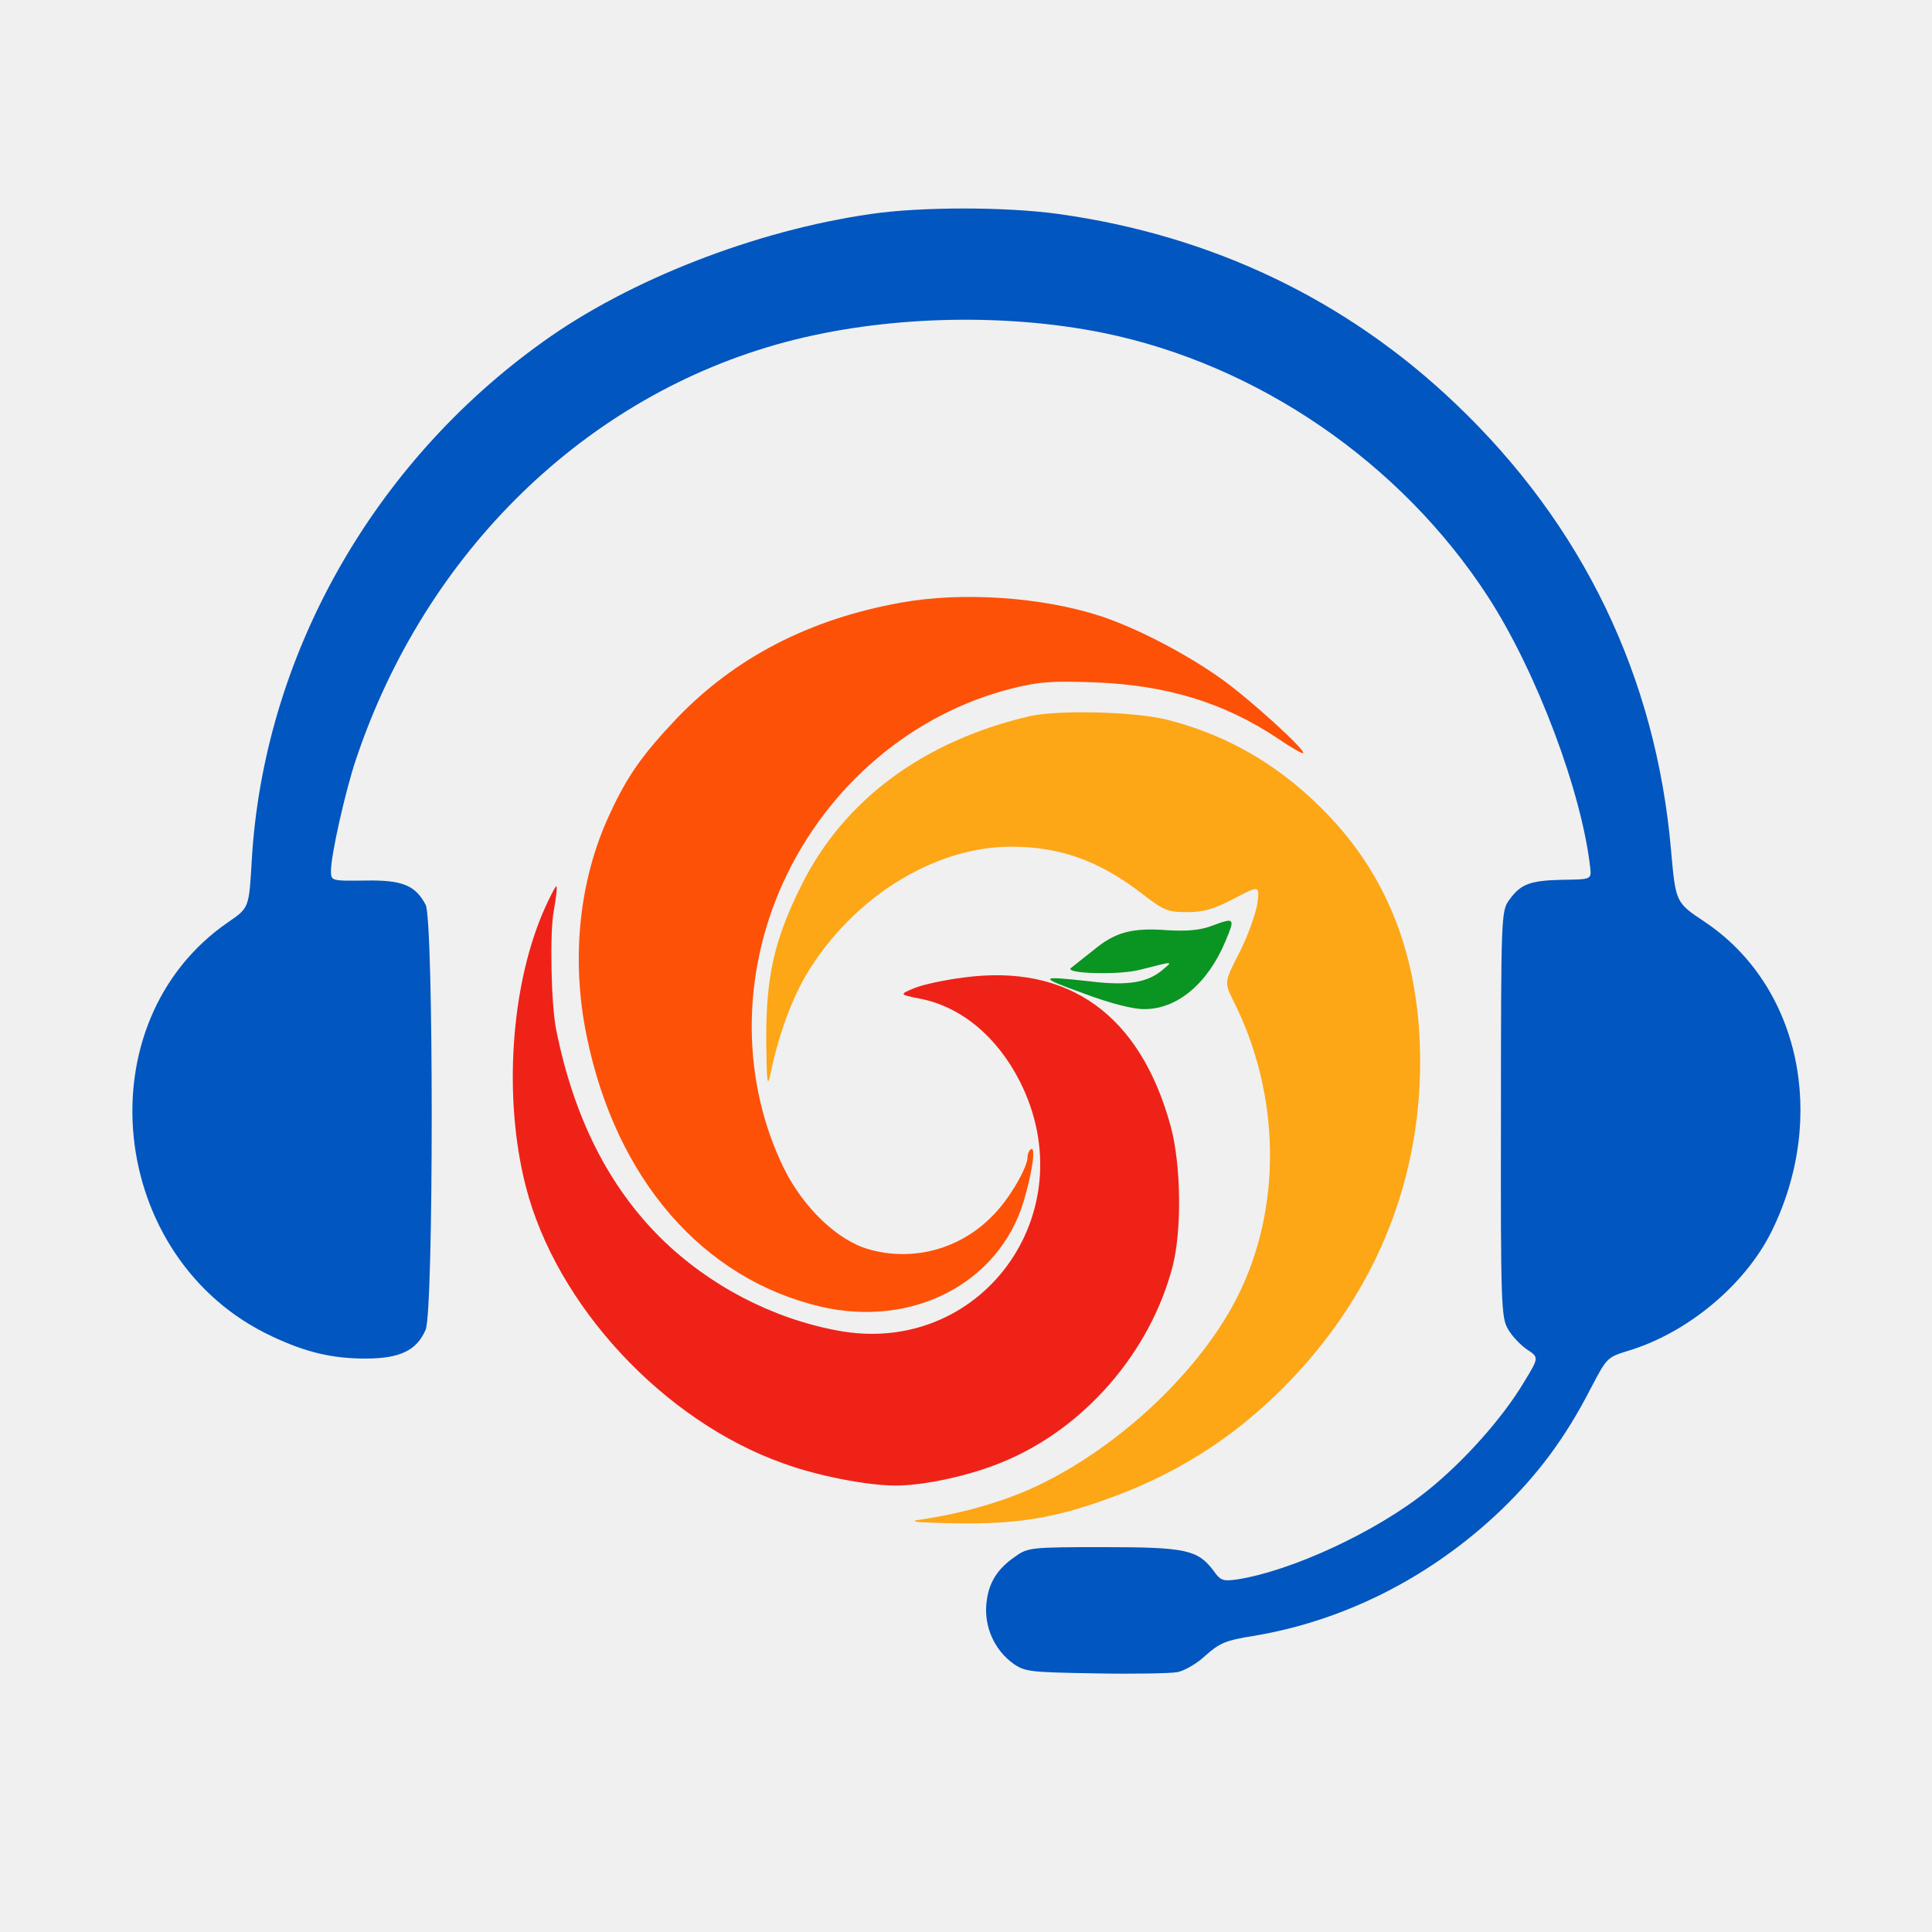
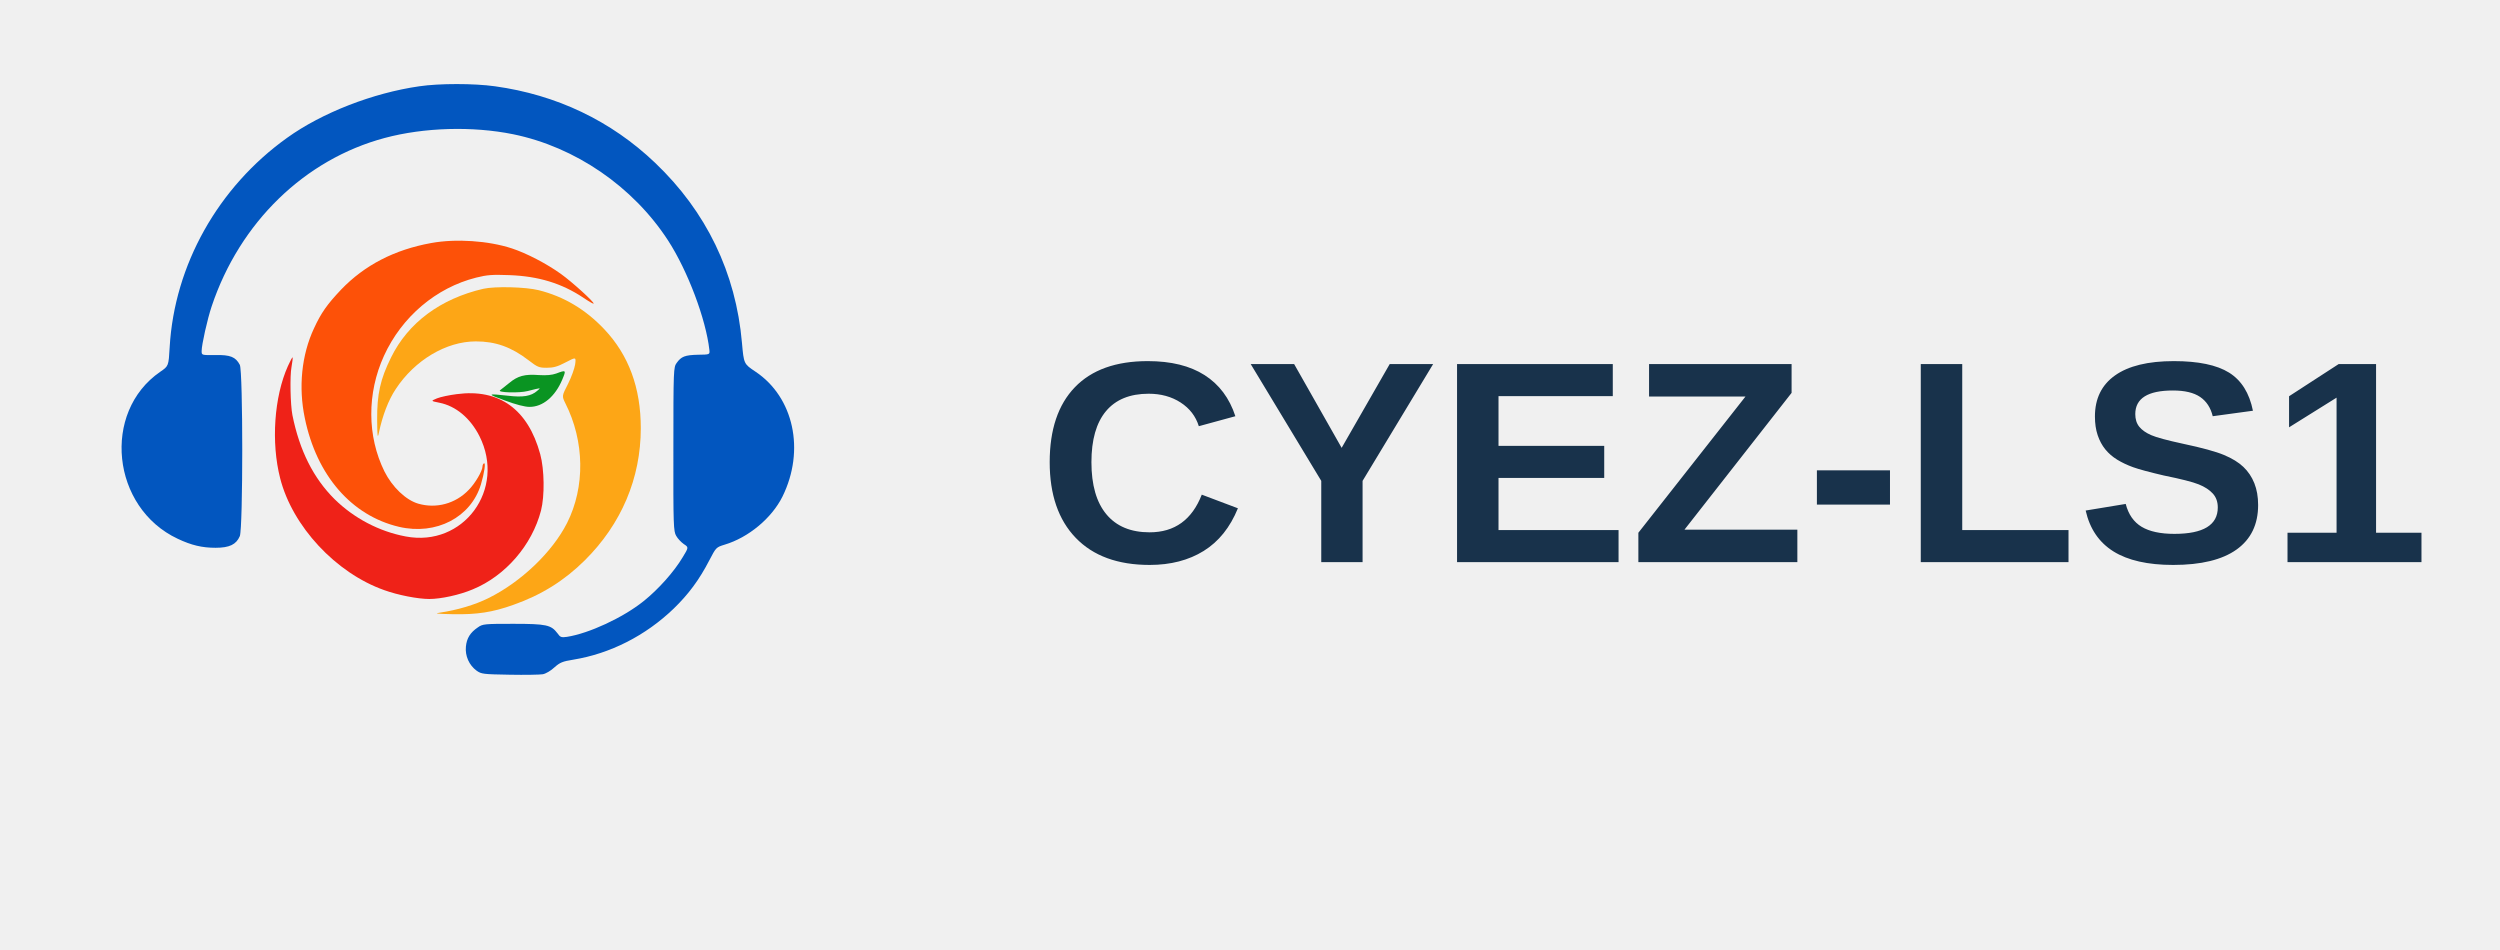
- <svg xmlns="http://www.w3.org/2000/svg" width="1254" height="1254" viewBox="0 0 1254 1254" role="img" aria-labelledby="logo-title logo-desc">
+ <svg xmlns="http://www.w3.org/2000/svg" width="3300" height="1254" viewBox="0 0 3300 1254" role="img" aria-labelledby="logo-title logo-desc">
  <defs>
    <path id="headphones-shape" d="M2263 4464 c-300 -43 -628 -171 -852 -332 -445 -318 -727 -821 -757 -1350 -7 -121 -7 -121 -61 -158 -378 -260 -314 -876 113 -1076 89 -42 157 -58 244 -58 89 0 133 21 156 75 21 51 21 1063 0 1104 -27 51 -61 65 -158 63 -88 -1 -88 -1 -88 26 0 40 37 206 65 289 181 540 599 946 1115 1084 254 68 565 77 827 24 401 -82 773 -337 999 -685 127 -196 244 -508 266 -705 3 -30 3 -30 -73 -31 -84 -2 -108 -11 -138 -53 -20 -28 -21 -40 -21 -556 -1 -494 1 -529 18 -558 10 -18 32 -41 49 -53 32 -21 32 -21 -7 -85 -56 -94 -157 -207 -252 -283 -132 -106 -352 -208 -494 -230 -36 -5 -43 -3 -61 23 -41 54 -71 61 -286 61 -185 0 -196 -1 -227 -23 -49 -33 -72 -70 -77 -124 -6 -60 21 -120 69 -155 31 -22 43 -23 213 -26 99 -2 195 0 213 3 19 3 53 23 75 44 36 32 53 39 122 50 238 39 465 154 647 329 95 92 165 186 230 312 43 82 43 83 98 100 154 46 304 171 373 310 147 298 73 640 -174 805 -75 50 -75 50 -87 185 -39 452 -230 847 -560 1161 -284 271 -635 438 -1032 493 -136 19 -358 19 -487 0z" transform="translate(0,1254) scale(0.249801,-0.249801)" />
-     <mask id="headphones-reveal-mask" maskUnits="userSpaceOnUse" x="0" y="0" width="1254" height="1254" style="mask-type:alpha">
-       <ellipse id="headphones-left-cup-reveal" cx="182" cy="725" rx="150" ry="195" fill="#fff" />
-       <path id="headphones-arch-reveal-path" pathLength="1" d="M180 720 C180 660 182 612 190 575 C205 350 385 170 625 170 C865 170 1045 350 1060 575" fill="none" stroke="#fff" stroke-width="116" stroke-linecap="round" stroke-linejoin="round" />
-       <ellipse id="headphones-right-cup-reveal" cx="1070" cy="725" rx="150" ry="195" fill="#fff" />
-       <path id="headphones-boom-reveal-path" pathLength="1" d="M1060 820 C1035 915 940 1015 790 1045" fill="none" stroke="#fff" stroke-width="112" stroke-linecap="round" stroke-linejoin="round" />
-       <path id="headphones-mic-reveal-path" pathLength="1" d="M790 1045 C755 1045 720 1045 680 1045" fill="none" stroke="#fff" stroke-width="106" stroke-linecap="round" stroke-linejoin="round" />
-     </mask>
+     <clipPath id="wordmark-reveal-clip">
+       <rect id="wordmark-reveal" x="1320" y="360" width="1900" height="540" />
+     </clipPath>
  </defs>
-   <g id="logo-lockup">
+   <g id="logo-lockup" transform="translate(90 0) scale(.82)">
    <g id="headphones" fill="#0256bf">
      <use href="#headphones-shape" />
    </g>
    <g id="listening-mark">
      <g id="gold-sweep">
        <path d="M2675 3159 c-275 -64 -484 -218 -594 -442 -70 -141 -91 -237 -90 -402 1 -109 3 -123 11 -85 23 111 62 213 109 283 122 186 325 307 516 307 127 0 228 -36 339 -121 58 -45 68 -49 118 -49 43 0 69 7 122 35 67 35 67 35 61 -13 -4 -26 -24 -82 -46 -126 -40 -78 -40 -78 -17 -125 124 -245 128 -539 11 -771 -95 -188 -297 -381 -508 -485 -87 -43 -198 -76 -312 -93 -39 -5 -20 -8 84 -10 154 -3 255 12 389 60 180 63 329 156 461 287 236 234 361 529 361 852 0 260 -78 471 -235 637 -121 128 -260 211 -423 252 -84 21 -281 26 -357 9z" transform="translate(0,1254) scale(0.249801,-0.249801)" fill="#fda616" />
      </g>
      <g id="orange-sweep">
        <path d="M2340 3454 c-238 -43 -430 -143 -581 -300 -91 -96 -130 -152 -175 -250 -80 -171 -101 -379 -59 -579 76 -369 301 -628 607 -700 239 -56 464 61 528 274 22 74 32 143 19 135 -5 -3 -9 -12 -9 -20 0 -28 -48 -110 -89 -151 -85 -89 -209 -122 -324 -89 -81 23 -169 108 -219 208 -112 227 -113 504 -3 745 115 252 336 439 594 504 72 18 104 20 215 16 186 -7 335 -52 475 -145 35 -24 65 -41 67 -39 8 7 -137 139 -211 192 -92 66 -221 133 -315 164 -152 50 -361 64 -520 35z" transform="translate(0,1254) scale(0.249801,-0.249801)" fill="#fd5108" />
      </g>
      <g id="red-sweep">
        <path d="M1416 2661 c-89 -198 -109 -493 -50 -723 79 -310 359 -611 671 -721 88 -32 217 -57 290 -57 75 0 195 26 280 62 211 87 382 285 440 508 24 94 22 263 -5 363 -79 290 -265 424 -539 387 -47 -6 -104 -18 -126 -27 -41 -17 -41 -17 14 -28 107 -21 200 -99 259 -215 173 -343 -103 -718 -475 -647 -171 32 -334 118 -458 240 -136 135 -226 313 -272 542 -13 65 -17 252 -6 309 6 33 9 61 7 63 -2 2 -15 -23 -30 -56z" transform="translate(0,1254) scale(0.249801,-0.249801)" fill="#ef2218" />
      </g>
      <g id="leaf">
        <path d="M3145 2613 c-28 -10 -62 -13 -112 -10 -91 7 -136 -5 -192 -52 -25 -20 -51 -40 -58 -46 -20 -15 125 -19 178 -5 91 23 87 23 61 1 -39 -34 -91 -43 -189 -31 -135 15 -137 12 -18 -31 69 -26 128 -41 157 -41 86 -1 166 66 212 176 26 62 25 63 -39 39z" transform="translate(0,1254) scale(0.249801,-0.249801)" fill="#0a9422" />
      </g>
    </g>
  </g>
+   <g id="logo-wordmark" clip-path="url(#wordmark-reveal-clip)">
+     <text x="1370" y="742" fill="#18324b" font-family="Segoe UI, Arial, sans-serif" font-size="380" font-weight="700" letter-spacing="0" textLength="1800" lengthAdjust="spacingAndGlyphs">CYEZ-LS101</text>
+   </g>
</svg>
